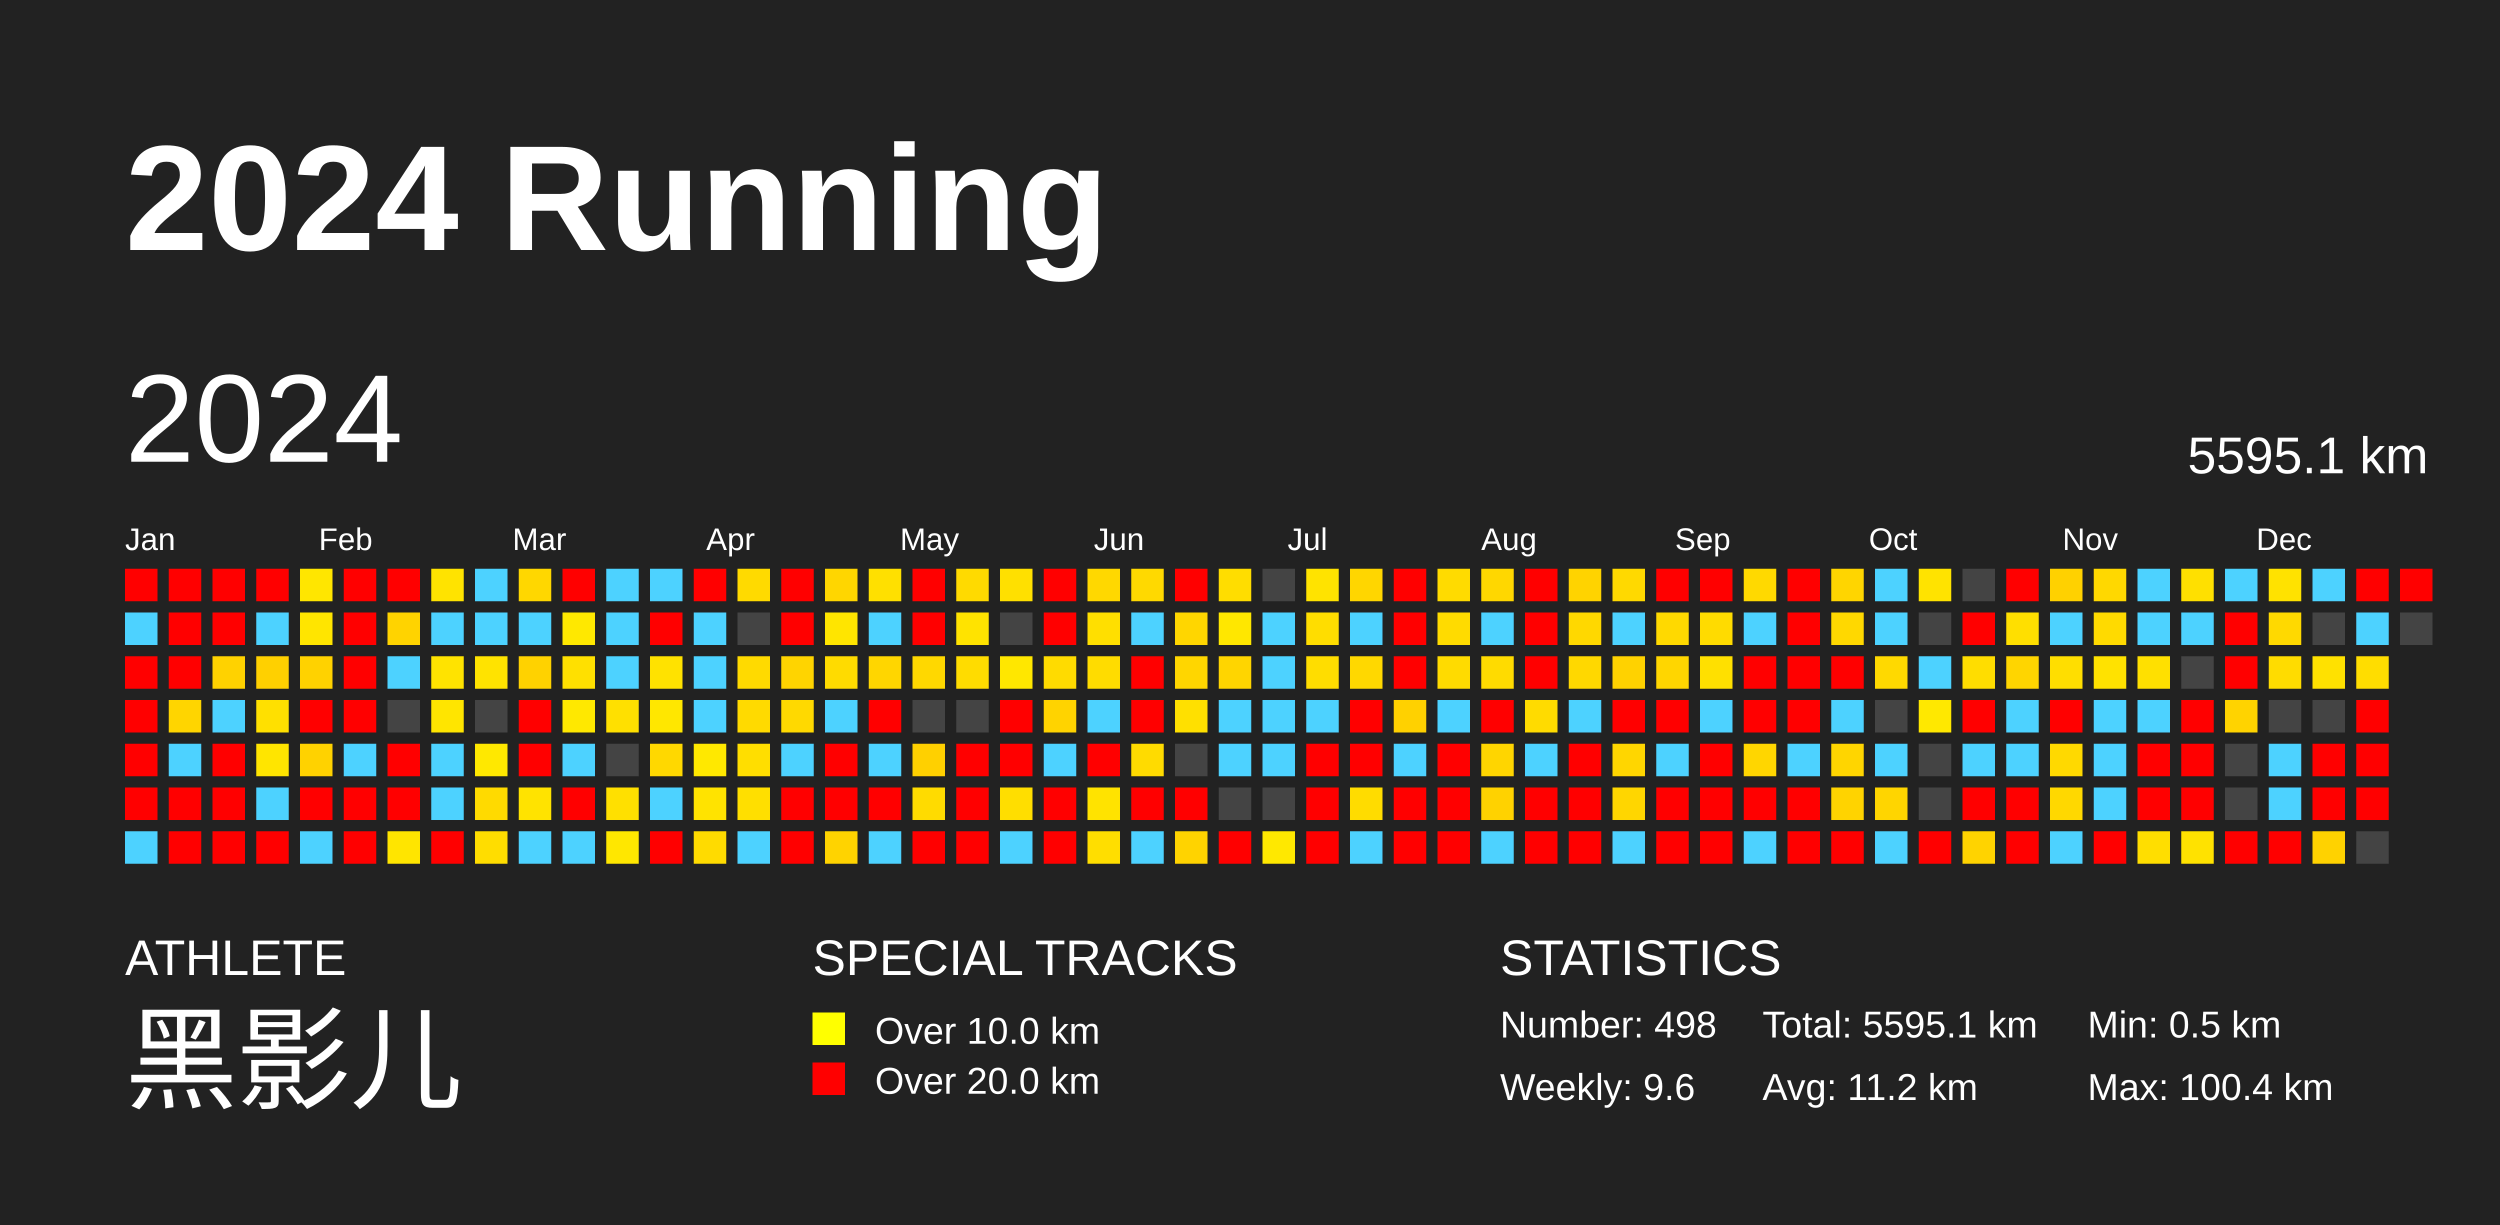
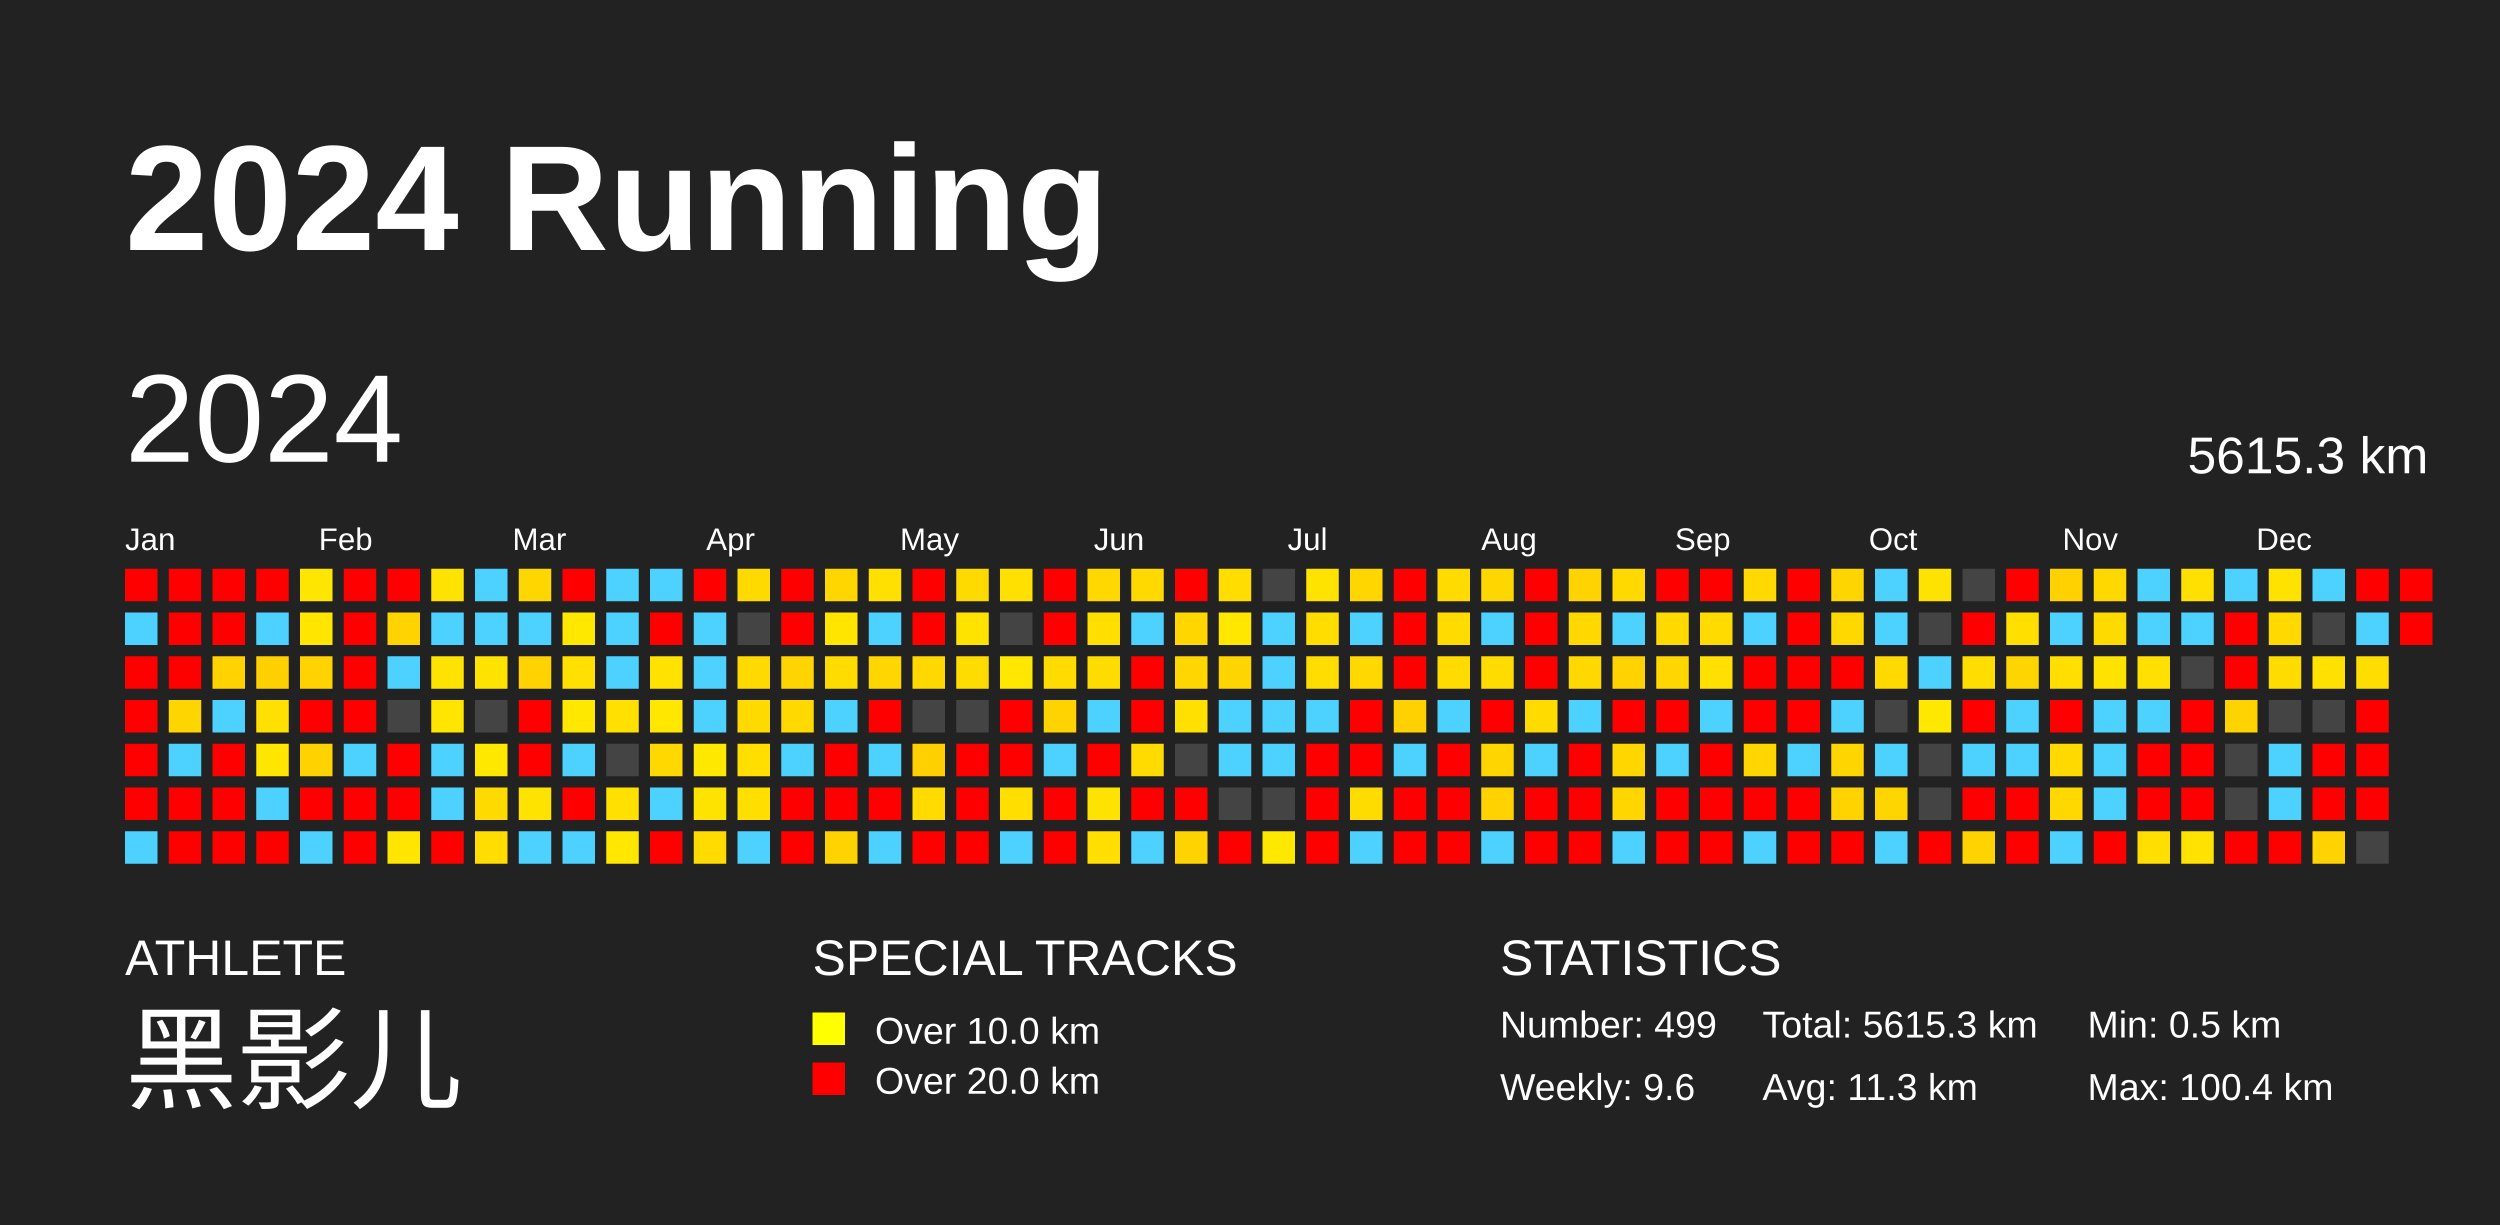
<svg xmlns="http://www.w3.org/2000/svg" baseProfile="full" height="98mm" version="1.1" viewBox="0,0,200,98" width="200mm">
  <defs />
  <rect fill="#222222" height="98" width="200" x="0" y="0" />
  <text fill="#FFFFFF" style="font-size:12px; font-family:Arial; font-weight:bold;" x="10" y="20">2024 Running</text>
  <text fill="#FFFFFF" style="font-size:4px; font-family:Arial" x="10" y="78">ATHLETE</text>
  <text fill="#FFFFFF" style="font-size:9px; font-family:Arial" x="10" y="88">黑影儿</text>
  <text fill="#FFFFFF" style="font-size:4px; font-family:Arial" x="65" y="78">SPECIAL TRACKS</text>
  <rect fill="yellow" height="2.6" width="2.6" x="65" y="81" />
  <text fill="#FFFFFF" style="font-size:3px; font-family:Arial" x="70" y="83.5">Over 10.0 km</text>
  <rect fill="red" height="2.6" width="2.6" x="65" y="85" />
  <text fill="#FFFFFF" style="font-size:3px; font-family:Arial" x="70" y="87.5">Over 20.0 km</text>
  <text fill="#FFFFFF" style="font-size:4px; font-family:Arial" x="120" y="78">STATISTICS</text>
-   <text fill="#FFFFFF" style="font-size:3px; font-family:Arial" x="120" y="83">Number: 498</text>
+   <text fill="#FFFFFF" style="font-size:3px; font-family:Arial" x="120" y="83">Number: 499</text>
  <text fill="#FFFFFF" style="font-size:3px; font-family:Arial" x="120" y="88">Weekly: 9.6</text>
-   <text fill="#FFFFFF" style="font-size:3px; font-family:Arial" x="141" y="83">Total: 5595.1 km</text>
-   <text fill="#FFFFFF" style="font-size:3px; font-family:Arial" x="141" y="88">Avg: 11.2 km</text>
+   <text fill="#FFFFFF" style="font-size:3px; font-family:Arial" x="141" y="83">Total: 5615.3 km</text>
+   <text fill="#FFFFFF" style="font-size:3px; font-family:Arial" x="141" y="88">Avg: 11.3 km</text>
  <text fill="#FFFFFF" style="font-size:3px; font-family:Arial" x="167" y="83">Min: 0.5 km</text>
  <text fill="#FFFFFF" style="font-size:3px; font-family:Arial" x="167" y="88">Max: 100.4 km</text>
  <text dominant-baseline="hanging" fill="#FFFFFF" style="font-size:10.0px; font-family:Arial;" x="10" y="30">2024</text>
-   <text dominant-baseline="hanging" fill="#FFFFFF" style="font-size:4.125px; font-family:Arial;" x="175" y="35">5595.1 km</text>
+   <text dominant-baseline="hanging" fill="#FFFFFF" style="font-size:4.125px; font-family:Arial;" x="175" y="35">5615.3 km</text>
  <text fill="#FFFFFF" style="font-size:2.5px; font-family:Arial" x="10.0" y="44">Jan</text>
  <text fill="#FFFFFF" style="font-size:2.5px; font-family:Arial" x="25.5" y="44">Feb</text>
  <text fill="#FFFFFF" style="font-size:2.5px; font-family:Arial" x="41.0" y="44">Mar</text>
  <text fill="#FFFFFF" style="font-size:2.5px; font-family:Arial" x="56.5" y="44">Apr</text>
  <text fill="#FFFFFF" style="font-size:2.5px; font-family:Arial" x="72.0" y="44">May</text>
  <text fill="#FFFFFF" style="font-size:2.5px; font-family:Arial" x="87.5" y="44">Jun</text>
  <text fill="#FFFFFF" style="font-size:2.5px; font-family:Arial" x="103.0" y="44">Jul</text>
  <text fill="#FFFFFF" style="font-size:2.5px; font-family:Arial" x="118.5" y="44">Aug</text>
  <text fill="#FFFFFF" style="font-size:2.5px; font-family:Arial" x="134.0" y="44">Sep</text>
  <text fill="#FFFFFF" style="font-size:2.5px; font-family:Arial" x="149.5" y="44">Oct</text>
  <text fill="#FFFFFF" style="font-size:2.5px; font-family:Arial" x="165.0" y="44">Nov</text>
  <text fill="#FFFFFF" style="font-size:2.5px; font-family:Arial" x="180.5" y="44">Dec</text>
  <rect fill="red" height="2.6" width="2.6" x="10.0" y="45.5" />
  <rect fill="#4dd2ff" height="2.6" width="2.6" x="10.0" y="49.0" />
  <rect fill="red" height="2.6" width="2.6" x="10.0" y="52.5" />
  <rect fill="red" height="2.6" width="2.6" x="10.0" y="56.0" />
  <rect fill="red" height="2.6" width="2.6" x="10.0" y="59.5" />
  <rect fill="red" height="2.6" width="2.6" x="10.0" y="63.0" />
  <rect fill="#4dd2ff" height="2.6" width="2.6" x="10.0" y="66.5" />
  <rect fill="red" height="2.6" width="2.6" x="13.5" y="45.5" />
  <rect fill="red" height="2.6" width="2.6" x="13.5" y="49.0" />
  <rect fill="red" height="2.6" width="2.6" x="13.5" y="52.5" />
  <rect fill="#ffd500" height="2.6" width="2.6" x="13.5" y="56.0" />
  <rect fill="#4dd2ff" height="2.6" width="2.6" x="13.5" y="59.5" />
  <rect fill="red" height="2.6" width="2.6" x="13.5" y="63.0" />
  <rect fill="red" height="2.6" width="2.6" x="13.5" y="66.5" />
  <rect fill="red" height="2.6" width="2.6" x="17.0" y="45.5" />
  <rect fill="red" height="2.6" width="2.6" x="17.0" y="49.0" />
  <rect fill="#ffd200" height="2.6" width="2.6" x="17.0" y="52.5" />
  <rect fill="#4dd2ff" height="2.6" width="2.6" x="17.0" y="56.0" />
  <rect fill="red" height="2.6" width="2.6" x="17.0" y="59.5" />
  <rect fill="red" height="2.6" width="2.6" x="17.0" y="63.0" />
  <rect fill="red" height="2.6" width="2.6" x="17.0" y="66.5" />
  <rect fill="red" height="2.6" width="2.6" x="20.5" y="45.5" />
  <rect fill="#4dd2ff" height="2.6" width="2.6" x="20.5" y="49.0" />
  <rect fill="#ffd000" height="2.6" width="2.6" x="20.5" y="52.5" />
  <rect fill="#ffe000" height="2.6" width="2.6" x="20.5" y="56.0" />
  <rect fill="#ffe500" height="2.6" width="2.6" x="20.5" y="59.5" />
  <rect fill="#4dd2ff" height="2.6" width="2.6" x="20.5" y="63.0" />
  <rect fill="red" height="2.6" width="2.6" x="20.5" y="66.5" />
  <rect fill="#ffe600" height="2.6" width="2.6" x="24.0" y="45.5" />
  <rect fill="#ffe500" height="2.6" width="2.6" x="24.0" y="49.0" />
  <rect fill="#ffd200" height="2.6" width="2.6" x="24.0" y="52.5" />
  <rect fill="red" height="2.6" width="2.6" x="24.0" y="56.0" />
  <rect fill="#ffd200" height="2.6" width="2.6" x="24.0" y="59.5" />
  <rect fill="red" height="2.6" width="2.6" x="24.0" y="63.0" />
  <rect fill="#4dd2ff" height="2.6" width="2.6" x="24.0" y="66.5" />
  <rect fill="red" height="2.6" width="2.6" x="27.5" y="45.5" />
  <rect fill="red" height="2.6" width="2.6" x="27.5" y="49.0" />
  <rect fill="red" height="2.6" width="2.6" x="27.5" y="52.5" />
  <rect fill="red" height="2.6" width="2.6" x="27.5" y="56.0" />
  <rect fill="#4dd2ff" height="2.6" width="2.6" x="27.5" y="59.5" />
  <rect fill="red" height="2.6" width="2.6" x="27.5" y="63.0" />
  <rect fill="red" height="2.6" width="2.6" x="27.5" y="66.5" />
  <rect fill="red" height="2.6" width="2.6" x="31.0" y="45.5" />
  <rect fill="#ffd300" height="2.6" width="2.6" x="31.0" y="49.0" />
  <rect fill="#4dd2ff" height="2.6" width="2.6" x="31.0" y="52.5" />
  <rect fill="#444444" height="2.6" width="2.6" x="31.0" y="56.0" />
  <rect fill="red" height="2.6" width="2.6" x="31.0" y="59.5" />
  <rect fill="red" height="2.6" width="2.6" x="31.0" y="63.0" />
  <rect fill="#ffe500" height="2.6" width="2.6" x="31.0" y="66.5" />
  <rect fill="#ffe300" height="2.6" width="2.6" x="34.5" y="45.5" />
  <rect fill="#4dd2ff" height="2.6" width="2.6" x="34.5" y="49.0" />
  <rect fill="#ffe300" height="2.6" width="2.6" x="34.5" y="52.5" />
  <rect fill="#ffe500" height="2.6" width="2.6" x="34.5" y="56.0" />
  <rect fill="#4dd2ff" height="2.6" width="2.6" x="34.5" y="59.5" />
  <rect fill="#4dd2ff" height="2.6" width="2.6" x="34.5" y="63.0" />
  <rect fill="red" height="2.6" width="2.6" x="34.5" y="66.5" />
  <rect fill="#4dd2ff" height="2.6" width="2.6" x="38.0" y="45.5" />
  <rect fill="#4dd2ff" height="2.6" width="2.6" x="38.0" y="49.0" />
  <rect fill="#ffe300" height="2.6" width="2.6" x="38.0" y="52.5" />
  <rect fill="#444444" height="2.6" width="2.6" x="38.0" y="56.0" />
  <rect fill="#ffe800" height="2.6" width="2.6" x="38.0" y="59.5" />
  <rect fill="#ffda00" height="2.6" width="2.6" x="38.0" y="63.0" />
  <rect fill="#ffdd00" height="2.6" width="2.6" x="38.0" y="66.5" />
  <rect fill="#ffd700" height="2.6" width="2.6" x="41.5" y="45.5" />
  <rect fill="#4dd2ff" height="2.6" width="2.6" x="41.5" y="49.0" />
  <rect fill="#ffd200" height="2.6" width="2.6" x="41.5" y="52.5" />
  <rect fill="red" height="2.6" width="2.6" x="41.5" y="56.0" />
  <rect fill="red" height="2.6" width="2.6" x="41.5" y="59.5" />
  <rect fill="#ffe300" height="2.6" width="2.6" x="41.5" y="63.0" />
  <rect fill="#4dd2ff" height="2.6" width="2.6" x="41.5" y="66.5" />
  <rect fill="red" height="2.6" width="2.6" x="45.0" y="45.5" />
  <rect fill="#ffe800" height="2.6" width="2.6" x="45.0" y="49.0" />
  <rect fill="#ffe000" height="2.6" width="2.6" x="45.0" y="52.5" />
  <rect fill="#ffe800" height="2.6" width="2.6" x="45.0" y="56.0" />
  <rect fill="#4dd2ff" height="2.6" width="2.6" x="45.0" y="59.5" />
  <rect fill="red" height="2.6" width="2.6" x="45.0" y="63.0" />
  <rect fill="#4dd2ff" height="2.6" width="2.6" x="45.0" y="66.5" />
  <rect fill="#4dd2ff" height="2.6" width="2.6" x="48.5" y="45.5" />
  <rect fill="#4dd2ff" height="2.6" width="2.6" x="48.5" y="49.0" />
  <rect fill="#4dd2ff" height="2.6" width="2.6" x="48.5" y="52.5" />
  <rect fill="#ffe000" height="2.6" width="2.6" x="48.5" y="56.0" />
  <rect fill="#444444" height="2.6" width="2.6" x="48.5" y="59.5" />
  <rect fill="#ffe000" height="2.6" width="2.6" x="48.5" y="63.0" />
  <rect fill="#ffe700" height="2.6" width="2.6" x="48.5" y="66.5" />
  <rect fill="#4dd2ff" height="2.6" width="2.6" x="52.0" y="45.5" />
  <rect fill="red" height="2.6" width="2.6" x="52.0" y="49.0" />
  <rect fill="#ffe200" height="2.6" width="2.6" x="52.0" y="52.5" />
  <rect fill="#ffe700" height="2.6" width="2.6" x="52.0" y="56.0" />
  <rect fill="#ffd800" height="2.6" width="2.6" x="52.0" y="59.5" />
  <rect fill="#4dd2ff" height="2.6" width="2.6" x="52.0" y="63.0" />
  <rect fill="red" height="2.6" width="2.6" x="52.0" y="66.5" />
  <rect fill="red" height="2.6" width="2.6" x="55.5" y="45.5" />
  <rect fill="#4dd2ff" height="2.6" width="2.6" x="55.5" y="49.0" />
  <rect fill="#4dd2ff" height="2.6" width="2.6" x="55.5" y="52.5" />
  <rect fill="#4dd2ff" height="2.6" width="2.6" x="55.5" y="56.0" />
  <rect fill="#ffe800" height="2.6" width="2.6" x="55.5" y="59.5" />
  <rect fill="#ffe300" height="2.6" width="2.6" x="55.5" y="63.0" />
  <rect fill="#ffdb00" height="2.6" width="2.6" x="55.5" y="66.5" />
  <rect fill="#ffda00" height="2.6" width="2.6" x="59.0" y="45.5" />
  <rect fill="#444444" height="2.6" width="2.6" x="59.0" y="49.0" />
  <rect fill="#ffda00" height="2.6" width="2.6" x="59.0" y="52.5" />
  <rect fill="#ffda00" height="2.6" width="2.6" x="59.0" y="56.0" />
  <rect fill="#ffde00" height="2.6" width="2.6" x="59.0" y="59.5" />
  <rect fill="#ffdf00" height="2.6" width="2.6" x="59.0" y="63.0" />
  <rect fill="#4dd2ff" height="2.6" width="2.6" x="59.0" y="66.5" />
  <rect fill="red" height="2.6" width="2.6" x="62.5" y="45.5" />
  <rect fill="red" height="2.6" width="2.6" x="62.5" y="49.0" />
  <rect fill="#ffd400" height="2.6" width="2.6" x="62.5" y="52.5" />
  <rect fill="#ffd900" height="2.6" width="2.6" x="62.5" y="56.0" />
  <rect fill="#4dd2ff" height="2.6" width="2.6" x="62.5" y="59.5" />
  <rect fill="red" height="2.6" width="2.6" x="62.5" y="63.0" />
  <rect fill="red" height="2.6" width="2.6" x="62.5" y="66.5" />
  <rect fill="#ffd600" height="2.6" width="2.6" x="66.0" y="45.5" />
  <rect fill="#ffe500" height="2.6" width="2.6" x="66.0" y="49.0" />
  <rect fill="#ffdb00" height="2.6" width="2.6" x="66.0" y="52.5" />
  <rect fill="#4dd2ff" height="2.6" width="2.6" x="66.0" y="56.0" />
  <rect fill="red" height="2.6" width="2.6" x="66.0" y="59.5" />
  <rect fill="red" height="2.6" width="2.6" x="66.0" y="63.0" />
  <rect fill="#ffd300" height="2.6" width="2.6" x="66.0" y="66.5" />
  <rect fill="#ffe000" height="2.6" width="2.6" x="69.5" y="45.5" />
  <rect fill="#4dd2ff" height="2.6" width="2.6" x="69.5" y="49.0" />
  <rect fill="#ffd600" height="2.6" width="2.6" x="69.5" y="52.5" />
  <rect fill="red" height="2.6" width="2.6" x="69.5" y="56.0" />
  <rect fill="#4dd2ff" height="2.6" width="2.6" x="69.5" y="59.5" />
  <rect fill="red" height="2.6" width="2.6" x="69.5" y="63.0" />
  <rect fill="#4dd2ff" height="2.6" width="2.6" x="69.5" y="66.5" />
  <rect fill="red" height="2.6" width="2.6" x="73.0" y="45.5" />
  <rect fill="red" height="2.6" width="2.6" x="73.0" y="49.0" />
  <rect fill="#ffd800" height="2.6" width="2.6" x="73.0" y="52.5" />
  <rect fill="#444444" height="2.6" width="2.6" x="73.0" y="56.0" />
  <rect fill="#ffd000" height="2.6" width="2.6" x="73.0" y="59.5" />
  <rect fill="#ffdb00" height="2.6" width="2.6" x="73.0" y="63.0" />
  <rect fill="red" height="2.6" width="2.6" x="73.0" y="66.5" />
  <rect fill="#ffda00" height="2.6" width="2.6" x="76.5" y="45.5" />
  <rect fill="#ffe300" height="2.6" width="2.6" x="76.5" y="49.0" />
  <rect fill="#ffdc00" height="2.6" width="2.6" x="76.5" y="52.5" />
  <rect fill="#444444" height="2.6" width="2.6" x="76.5" y="56.0" />
  <rect fill="red" height="2.6" width="2.6" x="76.5" y="59.5" />
  <rect fill="red" height="2.6" width="2.6" x="76.5" y="63.0" />
  <rect fill="red" height="2.6" width="2.6" x="76.5" y="66.5" />
  <rect fill="#ffe000" height="2.6" width="2.6" x="80.0" y="45.5" />
  <rect fill="#444444" height="2.6" width="2.6" x="80.0" y="49.0" />
  <rect fill="#ffe700" height="2.6" width="2.6" x="80.0" y="52.5" />
  <rect fill="red" height="2.6" width="2.6" x="80.0" y="56.0" />
  <rect fill="red" height="2.6" width="2.6" x="80.0" y="59.5" />
  <rect fill="#ffde00" height="2.6" width="2.6" x="80.0" y="63.0" />
  <rect fill="#4dd2ff" height="2.6" width="2.6" x="80.0" y="66.5" />
  <rect fill="red" height="2.6" width="2.6" x="83.5" y="45.5" />
  <rect fill="red" height="2.6" width="2.6" x="83.5" y="49.0" />
  <rect fill="#ffdb00" height="2.6" width="2.6" x="83.5" y="52.5" />
  <rect fill="#ffd300" height="2.6" width="2.6" x="83.5" y="56.0" />
  <rect fill="#4dd2ff" height="2.6" width="2.6" x="83.5" y="59.5" />
  <rect fill="red" height="2.6" width="2.6" x="83.5" y="63.0" />
  <rect fill="red" height="2.6" width="2.6" x="83.5" y="66.5" />
  <rect fill="#ffd800" height="2.6" width="2.6" x="87.0" y="45.5" />
  <rect fill="#ffdf00" height="2.6" width="2.6" x="87.0" y="49.0" />
  <rect fill="#ffdc00" height="2.6" width="2.6" x="87.0" y="52.5" />
  <rect fill="#4dd2ff" height="2.6" width="2.6" x="87.0" y="56.0" />
  <rect fill="red" height="2.6" width="2.6" x="87.0" y="59.5" />
  <rect fill="#ffe300" height="2.6" width="2.6" x="87.0" y="63.0" />
  <rect fill="#ffde00" height="2.6" width="2.6" x="87.0" y="66.5" />
  <rect fill="#ffd900" height="2.6" width="2.6" x="90.5" y="45.5" />
  <rect fill="#4dd2ff" height="2.6" width="2.6" x="90.5" y="49.0" />
  <rect fill="red" height="2.6" width="2.6" x="90.5" y="52.5" />
  <rect fill="red" height="2.6" width="2.6" x="90.5" y="56.0" />
  <rect fill="#ffdb00" height="2.6" width="2.6" x="90.5" y="59.5" />
  <rect fill="red" height="2.6" width="2.6" x="90.5" y="63.0" />
  <rect fill="#4dd2ff" height="2.6" width="2.6" x="90.5" y="66.5" />
  <rect fill="red" height="2.6" width="2.6" x="94.0" y="45.5" />
  <rect fill="#ffd600" height="2.6" width="2.6" x="94.0" y="49.0" />
  <rect fill="#ffd600" height="2.6" width="2.6" x="94.0" y="52.5" />
  <rect fill="#ffe000" height="2.6" width="2.6" x="94.0" y="56.0" />
  <rect fill="#444444" height="2.6" width="2.6" x="94.0" y="59.5" />
  <rect fill="red" height="2.6" width="2.6" x="94.0" y="63.0" />
  <rect fill="#ffd300" height="2.6" width="2.6" x="94.0" y="66.5" />
  <rect fill="#ffdd00" height="2.6" width="2.6" x="97.5" y="45.5" />
  <rect fill="#ffe700" height="2.6" width="2.6" x="97.5" y="49.0" />
  <rect fill="#ffd500" height="2.6" width="2.6" x="97.5" y="52.5" />
  <rect fill="#4dd2ff" height="2.6" width="2.6" x="97.5" y="56.0" />
  <rect fill="#4dd2ff" height="2.6" width="2.6" x="97.5" y="59.5" />
  <rect fill="#444444" height="2.6" width="2.6" x="97.5" y="63.0" />
  <rect fill="red" height="2.6" width="2.6" x="97.5" y="66.5" />
  <rect fill="#444444" height="2.6" width="2.6" x="101.0" y="45.5" />
  <rect fill="#4dd2ff" height="2.6" width="2.6" x="101.0" y="49.0" />
  <rect fill="#4dd2ff" height="2.6" width="2.6" x="101.0" y="52.5" />
  <rect fill="#4dd2ff" height="2.6" width="2.6" x="101.0" y="56.0" />
  <rect fill="#4dd2ff" height="2.6" width="2.6" x="101.0" y="59.5" />
  <rect fill="#444444" height="2.6" width="2.6" x="101.0" y="63.0" />
  <rect fill="#ffe800" height="2.6" width="2.6" x="101.0" y="66.5" />
  <rect fill="#ffe300" height="2.6" width="2.6" x="104.5" y="45.5" />
  <rect fill="#ffdd00" height="2.6" width="2.6" x="104.5" y="49.0" />
  <rect fill="#ffdd00" height="2.6" width="2.6" x="104.5" y="52.5" />
  <rect fill="#4dd2ff" height="2.6" width="2.6" x="104.5" y="56.0" />
  <rect fill="red" height="2.6" width="2.6" x="104.5" y="59.5" />
  <rect fill="red" height="2.6" width="2.6" x="104.5" y="63.0" />
  <rect fill="red" height="2.6" width="2.6" x="104.5" y="66.5" />
  <rect fill="#ffd600" height="2.6" width="2.6" x="108.0" y="45.5" />
  <rect fill="#4dd2ff" height="2.6" width="2.6" x="108.0" y="49.0" />
  <rect fill="#ffd800" height="2.6" width="2.6" x="108.0" y="52.5" />
  <rect fill="red" height="2.6" width="2.6" x="108.0" y="56.0" />
  <rect fill="red" height="2.6" width="2.6" x="108.0" y="59.5" />
  <rect fill="#ffdc00" height="2.6" width="2.6" x="108.0" y="63.0" />
  <rect fill="#4dd2ff" height="2.6" width="2.6" x="108.0" y="66.5" />
  <rect fill="red" height="2.6" width="2.6" x="111.5" y="45.5" />
  <rect fill="red" height="2.6" width="2.6" x="111.5" y="49.0" />
  <rect fill="red" height="2.6" width="2.6" x="111.5" y="52.5" />
  <rect fill="#ffd100" height="2.6" width="2.6" x="111.5" y="56.0" />
  <rect fill="#4dd2ff" height="2.6" width="2.6" x="111.5" y="59.5" />
  <rect fill="red" height="2.6" width="2.6" x="111.5" y="63.0" />
  <rect fill="red" height="2.6" width="2.6" x="111.5" y="66.5" />
  <rect fill="#ffdb00" height="2.6" width="2.6" x="115.0" y="45.5" />
  <rect fill="#ffdb00" height="2.6" width="2.6" x="115.0" y="49.0" />
  <rect fill="#ffdb00" height="2.6" width="2.6" x="115.0" y="52.5" />
  <rect fill="#4dd2ff" height="2.6" width="2.6" x="115.0" y="56.0" />
  <rect fill="red" height="2.6" width="2.6" x="115.0" y="59.5" />
  <rect fill="red" height="2.6" width="2.6" x="115.0" y="63.0" />
  <rect fill="red" height="2.6" width="2.6" x="115.0" y="66.5" />
  <rect fill="#ffd700" height="2.6" width="2.6" x="118.5" y="45.5" />
  <rect fill="#4dd2ff" height="2.6" width="2.6" x="118.5" y="49.0" />
  <rect fill="#ffdb00" height="2.6" width="2.6" x="118.5" y="52.5" />
  <rect fill="red" height="2.6" width="2.6" x="118.5" y="56.0" />
  <rect fill="#ffd500" height="2.6" width="2.6" x="118.5" y="59.5" />
  <rect fill="#ffd200" height="2.6" width="2.6" x="118.5" y="63.0" />
  <rect fill="#4dd2ff" height="2.6" width="2.6" x="118.5" y="66.5" />
  <rect fill="red" height="2.6" width="2.6" x="122.0" y="45.5" />
  <rect fill="red" height="2.6" width="2.6" x="122.0" y="49.0" />
  <rect fill="red" height="2.6" width="2.6" x="122.0" y="52.5" />
  <rect fill="#ffdb00" height="2.6" width="2.6" x="122.0" y="56.0" />
  <rect fill="#4dd2ff" height="2.6" width="2.6" x="122.0" y="59.5" />
  <rect fill="red" height="2.6" width="2.6" x="122.0" y="63.0" />
  <rect fill="red" height="2.6" width="2.6" x="122.0" y="66.5" />
  <rect fill="#ffd300" height="2.6" width="2.6" x="125.5" y="45.5" />
  <rect fill="#ffd800" height="2.6" width="2.6" x="125.5" y="49.0" />
  <rect fill="#ffd800" height="2.6" width="2.6" x="125.5" y="52.5" />
  <rect fill="#4dd2ff" height="2.6" width="2.6" x="125.5" y="56.0" />
  <rect fill="red" height="2.6" width="2.6" x="125.5" y="59.5" />
  <rect fill="red" height="2.6" width="2.6" x="125.5" y="63.0" />
  <rect fill="red" height="2.6" width="2.6" x="125.5" y="66.5" />
  <rect fill="#ffd900" height="2.6" width="2.6" x="129.0" y="45.5" />
  <rect fill="#4dd2ff" height="2.6" width="2.6" x="129.0" y="49.0" />
  <rect fill="#ffd200" height="2.6" width="2.6" x="129.0" y="52.5" />
  <rect fill="red" height="2.6" width="2.6" x="129.0" y="56.0" />
  <rect fill="#ffd600" height="2.6" width="2.6" x="129.0" y="59.5" />
  <rect fill="#ffd600" height="2.6" width="2.6" x="129.0" y="63.0" />
  <rect fill="#4dd2ff" height="2.6" width="2.6" x="129.0" y="66.5" />
  <rect fill="red" height="2.6" width="2.6" x="132.5" y="45.5" />
  <rect fill="#ffd900" height="2.6" width="2.6" x="132.5" y="49.0" />
  <rect fill="#ffd600" height="2.6" width="2.6" x="132.5" y="52.5" />
  <rect fill="red" height="2.6" width="2.6" x="132.5" y="56.0" />
  <rect fill="#4dd2ff" height="2.6" width="2.6" x="132.5" y="59.5" />
  <rect fill="red" height="2.6" width="2.6" x="132.5" y="63.0" />
  <rect fill="red" height="2.6" width="2.6" x="132.5" y="66.5" />
  <rect fill="red" height="2.6" width="2.6" x="136.0" y="45.5" />
  <rect fill="#ffdb00" height="2.6" width="2.6" x="136.0" y="49.0" />
  <rect fill="#ffe000" height="2.6" width="2.6" x="136.0" y="52.5" />
  <rect fill="#4dd2ff" height="2.6" width="2.6" x="136.0" y="56.0" />
  <rect fill="red" height="2.6" width="2.6" x="136.0" y="59.5" />
  <rect fill="red" height="2.6" width="2.6" x="136.0" y="63.0" />
  <rect fill="red" height="2.6" width="2.6" x="136.0" y="66.5" />
  <rect fill="#ffd900" height="2.6" width="2.6" x="139.5" y="45.5" />
  <rect fill="#4dd2ff" height="2.6" width="2.6" x="139.5" y="49.0" />
  <rect fill="red" height="2.6" width="2.6" x="139.5" y="52.5" />
  <rect fill="red" height="2.6" width="2.6" x="139.5" y="56.0" />
  <rect fill="#ffd600" height="2.6" width="2.6" x="139.5" y="59.5" />
  <rect fill="red" height="2.6" width="2.6" x="139.5" y="63.0" />
  <rect fill="#4dd2ff" height="2.6" width="2.6" x="139.5" y="66.5" />
  <rect fill="red" height="2.6" width="2.6" x="143.0" y="45.5" />
  <rect fill="red" height="2.6" width="2.6" x="143.0" y="49.0" />
  <rect fill="red" height="2.6" width="2.6" x="143.0" y="52.5" />
  <rect fill="red" height="2.6" width="2.6" x="143.0" y="56.0" />
  <rect fill="#4dd2ff" height="2.6" width="2.6" x="143.0" y="59.5" />
  <rect fill="red" height="2.6" width="2.6" x="143.0" y="63.0" />
  <rect fill="red" height="2.6" width="2.6" x="143.0" y="66.5" />
  <rect fill="#ffd500" height="2.6" width="2.6" x="146.5" y="45.5" />
  <rect fill="#ffd800" height="2.6" width="2.6" x="146.5" y="49.0" />
  <rect fill="red" height="2.6" width="2.6" x="146.5" y="52.5" />
  <rect fill="#4dd2ff" height="2.6" width="2.6" x="146.5" y="56.0" />
  <rect fill="#ffd500" height="2.6" width="2.6" x="146.5" y="59.5" />
  <rect fill="#ffd300" height="2.6" width="2.6" x="146.5" y="63.0" />
  <rect fill="red" height="2.6" width="2.6" x="146.5" y="66.5" />
  <rect fill="#4dd2ff" height="2.6" width="2.6" x="150.0" y="45.5" />
  <rect fill="#4dd2ff" height="2.6" width="2.6" x="150.0" y="49.0" />
  <rect fill="#ffd900" height="2.6" width="2.6" x="150.0" y="52.5" />
  <rect fill="#444444" height="2.6" width="2.6" x="150.0" y="56.0" />
  <rect fill="#4dd2ff" height="2.6" width="2.6" x="150.0" y="59.5" />
  <rect fill="#ffd500" height="2.6" width="2.6" x="150.0" y="63.0" />
  <rect fill="#4dd2ff" height="2.6" width="2.6" x="150.0" y="66.5" />
  <rect fill="#ffe300" height="2.6" width="2.6" x="153.5" y="45.5" />
  <rect fill="#444444" height="2.6" width="2.6" x="153.5" y="49.0" />
  <rect fill="#4dd2ff" height="2.6" width="2.6" x="153.5" y="52.5" />
  <rect fill="#ffe800" height="2.6" width="2.6" x="153.5" y="56.0" />
  <rect fill="#444444" height="2.6" width="2.6" x="153.5" y="59.5" />
  <rect fill="#444444" height="2.6" width="2.6" x="153.5" y="63.0" />
  <rect fill="red" height="2.6" width="2.6" x="153.5" y="66.5" />
  <rect fill="#444444" height="2.6" width="2.6" x="157.0" y="45.5" />
  <rect fill="red" height="2.6" width="2.6" x="157.0" y="49.0" />
  <rect fill="#ffdd00" height="2.6" width="2.6" x="157.0" y="52.5" />
  <rect fill="red" height="2.6" width="2.6" x="157.0" y="56.0" />
  <rect fill="#4dd2ff" height="2.6" width="2.6" x="157.0" y="59.5" />
  <rect fill="red" height="2.6" width="2.6" x="157.0" y="63.0" />
  <rect fill="#ffd300" height="2.6" width="2.6" x="157.0" y="66.5" />
  <rect fill="red" height="2.6" width="2.6" x="160.5" y="45.5" />
  <rect fill="#ffdf00" height="2.6" width="2.6" x="160.5" y="49.0" />
  <rect fill="#ffd500" height="2.6" width="2.6" x="160.5" y="52.5" />
  <rect fill="#4dd2ff" height="2.6" width="2.6" x="160.5" y="56.0" />
  <rect fill="#4dd2ff" height="2.6" width="2.6" x="160.5" y="59.5" />
  <rect fill="red" height="2.6" width="2.6" x="160.5" y="63.0" />
  <rect fill="red" height="2.6" width="2.6" x="160.5" y="66.5" />
  <rect fill="#ffd100" height="2.6" width="2.6" x="164.0" y="45.5" />
  <rect fill="#4dd2ff" height="2.6" width="2.6" x="164.0" y="49.0" />
  <rect fill="#ffde00" height="2.6" width="2.6" x="164.0" y="52.5" />
  <rect fill="red" height="2.6" width="2.6" x="164.0" y="56.0" />
  <rect fill="#ffd900" height="2.6" width="2.6" x="164.0" y="59.5" />
  <rect fill="#ffd800" height="2.6" width="2.6" x="164.0" y="63.0" />
  <rect fill="#4dd2ff" height="2.6" width="2.6" x="164.0" y="66.5" />
  <rect fill="#ffd800" height="2.6" width="2.6" x="167.5" y="45.5" />
  <rect fill="#ffda00" height="2.6" width="2.6" x="167.5" y="49.0" />
  <rect fill="#ffe200" height="2.6" width="2.6" x="167.5" y="52.5" />
  <rect fill="#4dd2ff" height="2.6" width="2.6" x="167.5" y="56.0" />
  <rect fill="#4dd2ff" height="2.6" width="2.6" x="167.5" y="59.5" />
  <rect fill="#4dd2ff" height="2.6" width="2.6" x="167.5" y="63.0" />
  <rect fill="red" height="2.6" width="2.6" x="167.5" y="66.5" />
  <rect fill="#4dd2ff" height="2.6" width="2.6" x="171.0" y="45.5" />
  <rect fill="#4dd2ff" height="2.6" width="2.6" x="171.0" y="49.0" />
  <rect fill="#ffe000" height="2.6" width="2.6" x="171.0" y="52.5" />
  <rect fill="#4dd2ff" height="2.6" width="2.6" x="171.0" y="56.0" />
  <rect fill="red" height="2.6" width="2.6" x="171.0" y="59.5" />
  <rect fill="red" height="2.6" width="2.6" x="171.0" y="63.0" />
  <rect fill="#ffde00" height="2.6" width="2.6" x="171.0" y="66.5" />
  <rect fill="#ffe000" height="2.6" width="2.6" x="174.5" y="45.5" />
  <rect fill="#4dd2ff" height="2.6" width="2.6" x="174.5" y="49.0" />
  <rect fill="#444444" height="2.6" width="2.6" x="174.5" y="52.5" />
  <rect fill="red" height="2.6" width="2.6" x="174.5" y="56.0" />
  <rect fill="red" height="2.6" width="2.6" x="174.5" y="59.5" />
  <rect fill="red" height="2.6" width="2.6" x="174.5" y="63.0" />
  <rect fill="#ffe200" height="2.6" width="2.6" x="174.5" y="66.5" />
  <rect fill="#4dd2ff" height="2.6" width="2.6" x="178.0" y="45.5" />
  <rect fill="red" height="2.6" width="2.6" x="178.0" y="49.0" />
  <rect fill="red" height="2.6" width="2.6" x="178.0" y="52.5" />
  <rect fill="#ffd300" height="2.6" width="2.6" x="178.0" y="56.0" />
  <rect fill="#444444" height="2.6" width="2.6" x="178.0" y="59.5" />
  <rect fill="#444444" height="2.6" width="2.6" x="178.0" y="63.0" />
  <rect fill="red" height="2.6" width="2.6" x="178.0" y="66.5" />
  <rect fill="#ffe200" height="2.6" width="2.6" x="181.5" y="45.5" />
  <rect fill="#ffd900" height="2.6" width="2.6" x="181.5" y="49.0" />
  <rect fill="#ffdc00" height="2.6" width="2.6" x="181.5" y="52.5" />
  <rect fill="#444444" height="2.6" width="2.6" x="181.5" y="56.0" />
  <rect fill="#4dd2ff" height="2.6" width="2.6" x="181.5" y="59.5" />
  <rect fill="#4dd2ff" height="2.6" width="2.6" x="181.5" y="63.0" />
  <rect fill="red" height="2.6" width="2.6" x="181.5" y="66.5" />
  <rect fill="#4dd2ff" height="2.6" width="2.6" x="185.0" y="45.5" />
  <rect fill="#444444" height="2.6" width="2.6" x="185.0" y="49.0" />
  <rect fill="#ffe100" height="2.6" width="2.6" x="185.0" y="52.5" />
  <rect fill="#444444" height="2.6" width="2.6" x="185.0" y="56.0" />
  <rect fill="red" height="2.6" width="2.6" x="185.0" y="59.5" />
  <rect fill="red" height="2.6" width="2.6" x="185.0" y="63.0" />
  <rect fill="#ffd200" height="2.6" width="2.6" x="185.0" y="66.5" />
  <rect fill="red" height="2.6" width="2.6" x="188.5" y="45.5" />
  <rect fill="#4dd2ff" height="2.6" width="2.6" x="188.5" y="49.0" />
  <rect fill="#ffdd00" height="2.6" width="2.6" x="188.5" y="52.5" />
  <rect fill="red" height="2.6" width="2.6" x="188.5" y="56.0" />
  <rect fill="red" height="2.6" width="2.6" x="188.5" y="59.5" />
  <rect fill="red" height="2.6" width="2.6" x="188.5" y="63.0" />
  <rect fill="#444444" height="2.6" width="2.6" x="188.5" y="66.5" />
  <rect fill="red" height="2.6" width="2.6" x="192.0" y="45.5" />
-   <rect fill="#444444" height="2.6" width="2.6" x="192.0" y="49.0" />
+   <rect fill="red" height="2.6" width="2.6" x="192.0" y="49.0" />
</svg>
